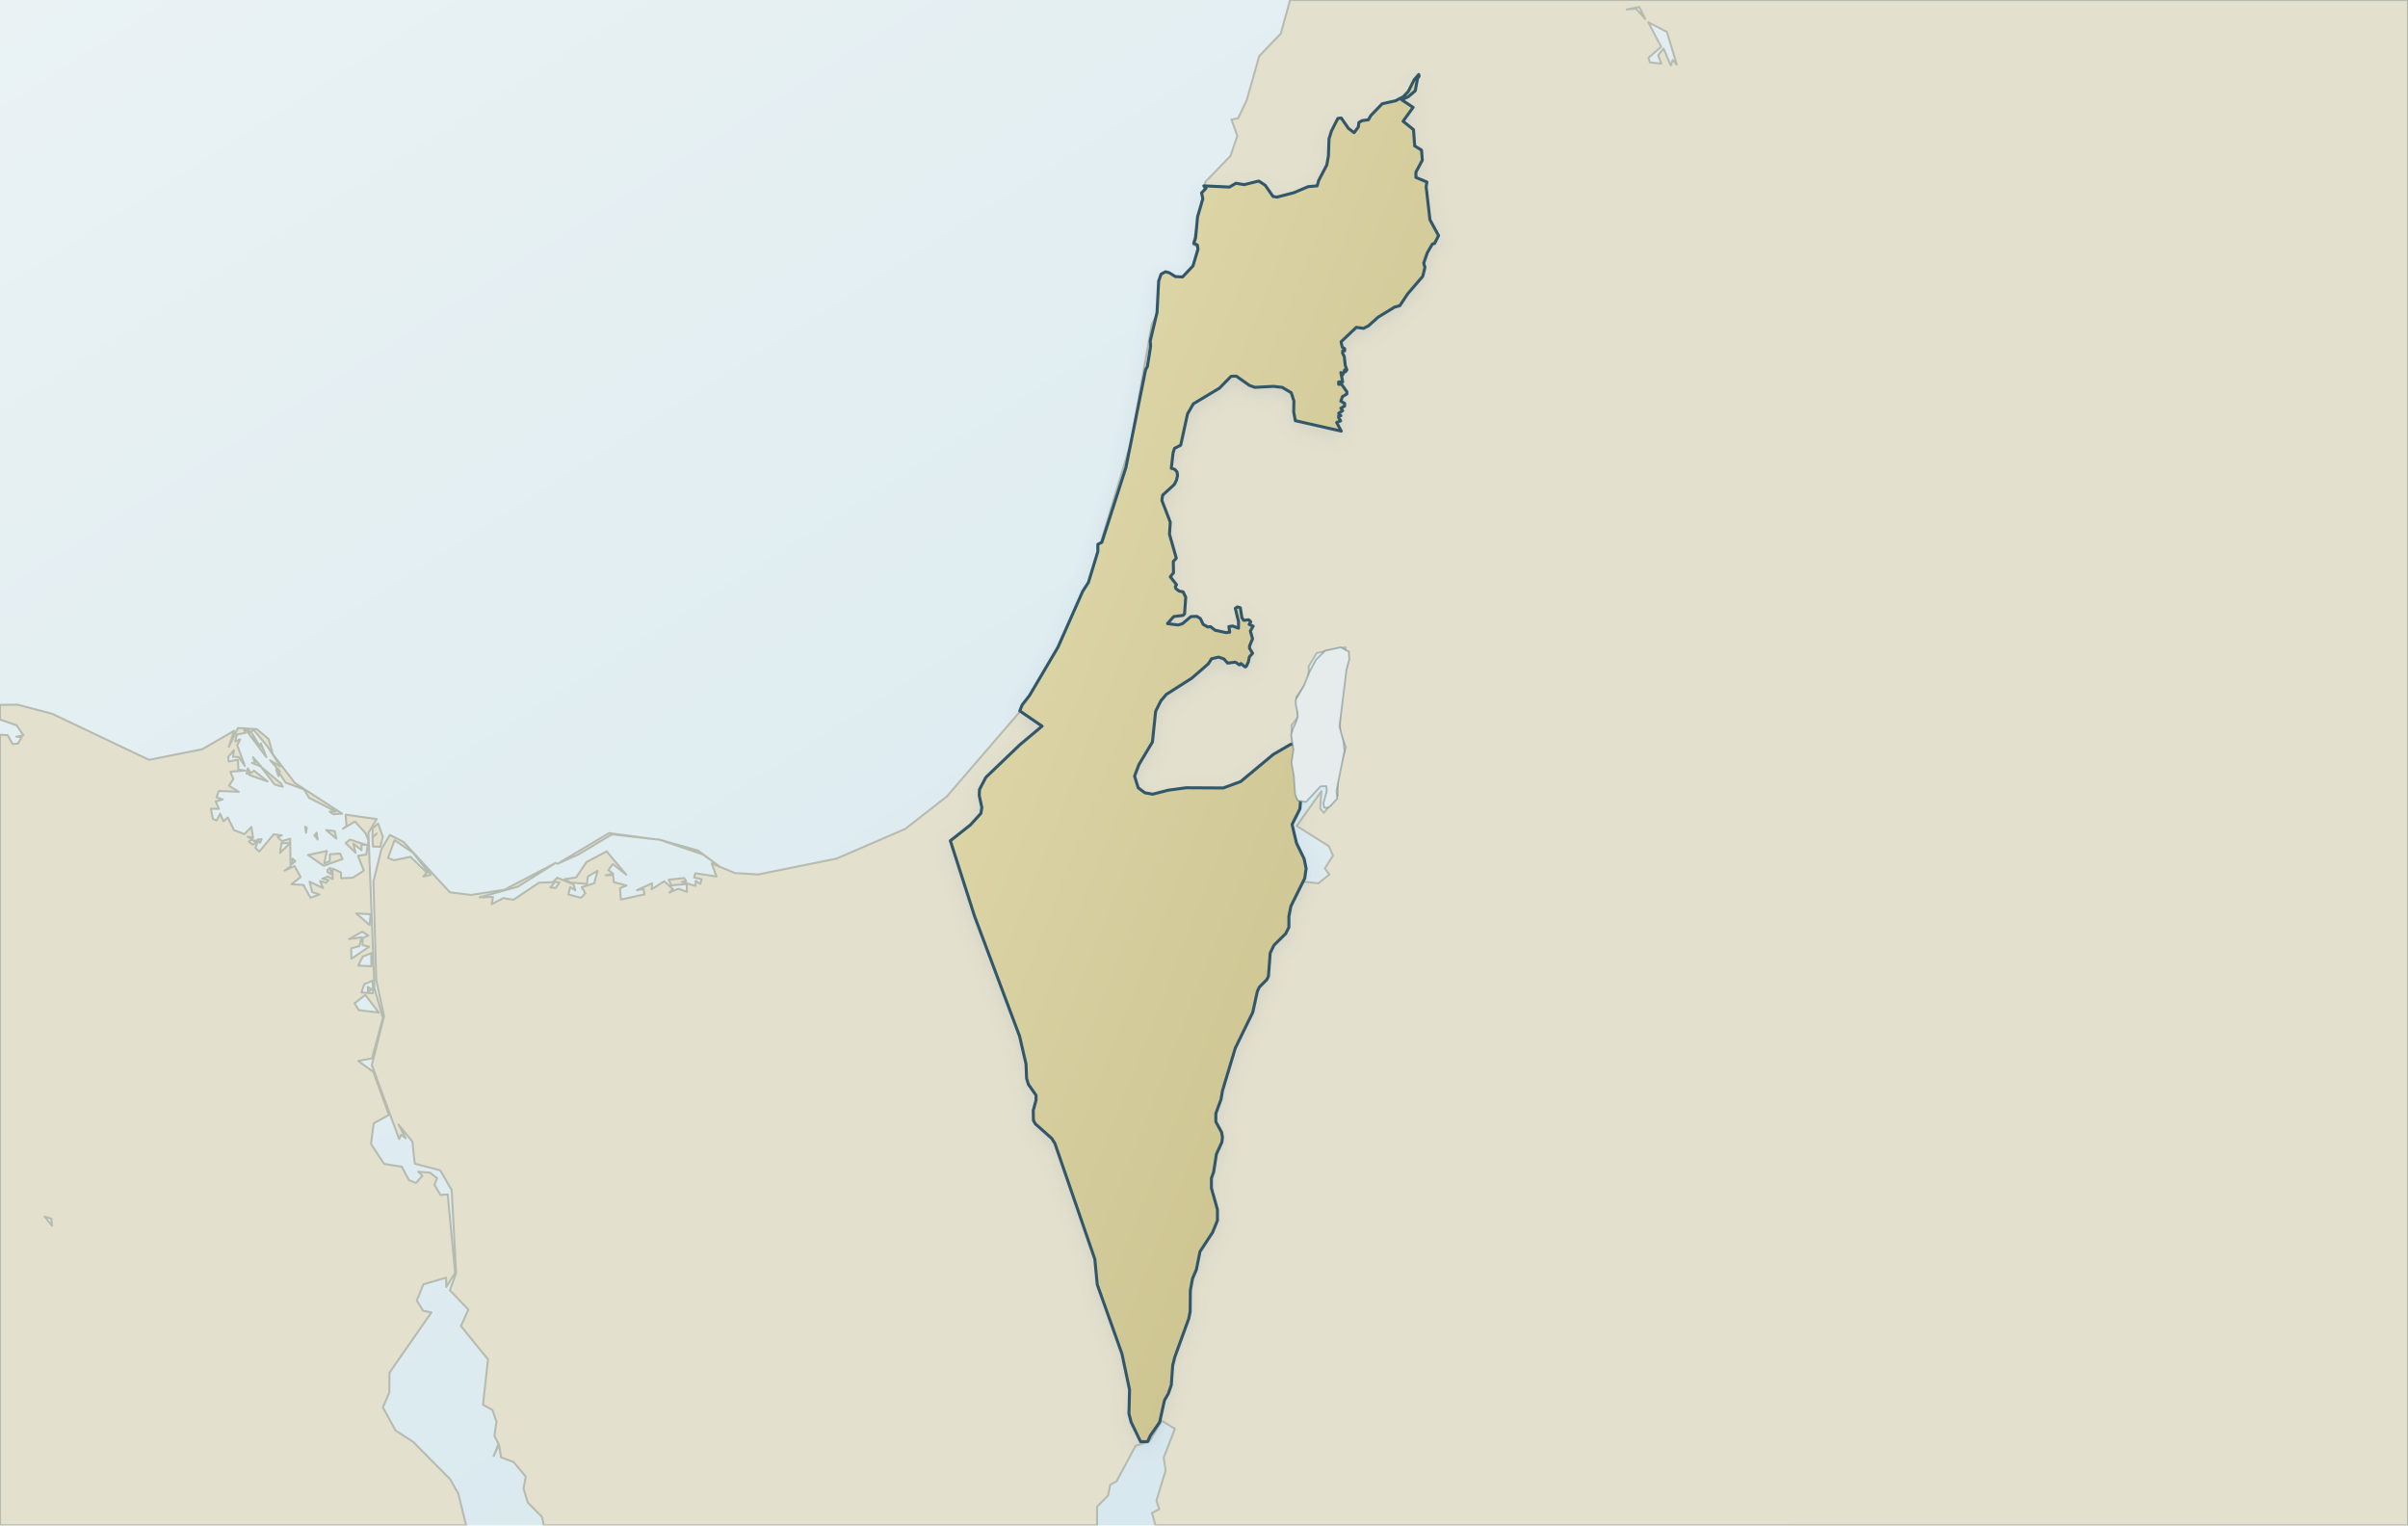
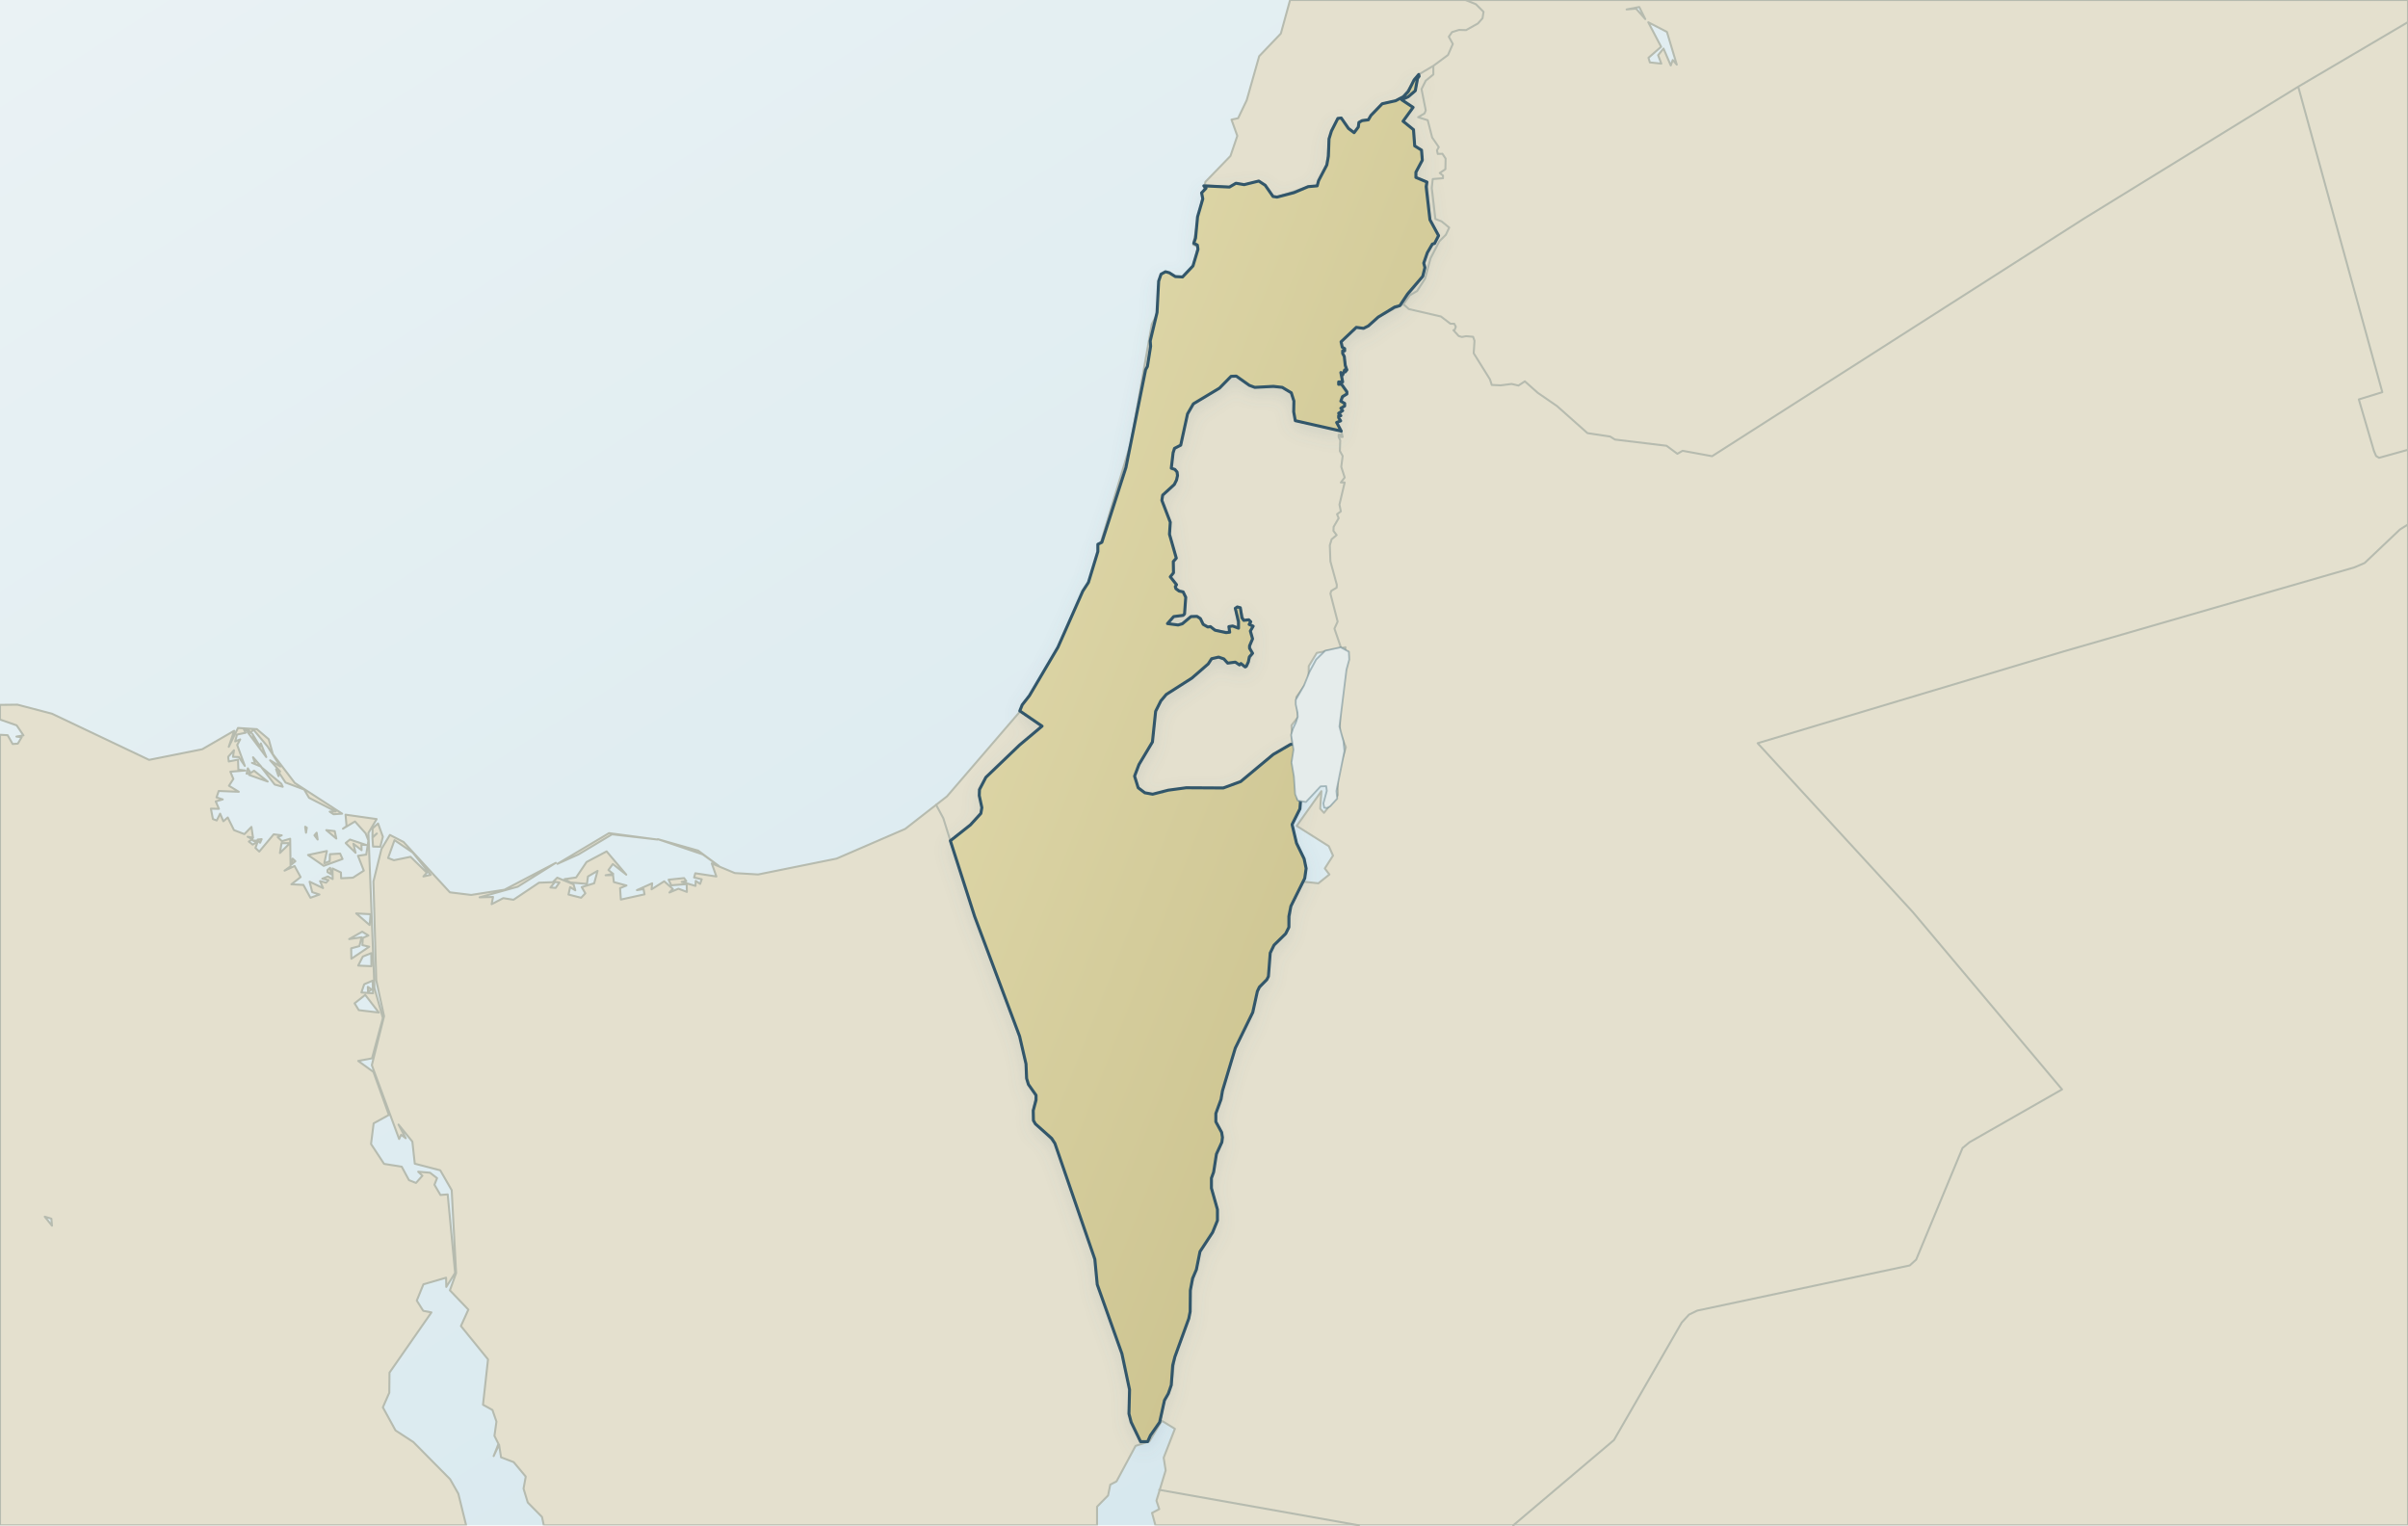
<svg xmlns="http://www.w3.org/2000/svg" viewBox="0 0 1200 760" role="img" aria-label="Map of Israel" data-map-style="journey-atlas-map-v3-clean-background" data-map-projection="local-equirectangular-fit-v1">
  <defs>
    <linearGradient id="sea" x1="0" y1="0" x2="1" y2="1">
      <stop offset="0" stop-color="#eaf2f4" />
      <stop offset=".55" stop-color="#dcebf0" />
      <stop offset="1" stop-color="#d0e3eb" />
    </linearGradient>
    <linearGradient id="land" x1=".12" y1=".08" x2=".88" y2=".92">
      <stop offset="0" stop-color="#e2dbad" />
      <stop offset=".52" stop-color="#d4cc9b" />
      <stop offset="1" stop-color="#c8bf8a" />
    </linearGradient>
    <filter id="shadow" x="-10%" y="-10%" width="120%" height="120%">
      <feGaussianBlur in="SourceAlpha" stdDeviation="4" result="b" />
      <feOffset in="b" dy="3" result="o" />
      <feColorMatrix in="o" type="matrix" values="0 0 0 0 .12 0 0 0 0 .22 0 0 0 0 .28 0 0 0 .14 0" />
      <feBlend in="SourceGraphic" mode="normal" />
    </filter>
    <clipPath id="map-context-target-negative" clipPathUnits="userSpaceOnUse">
      <path d="M 0,0 L 1200,0 L 1200,760 L 0,760 Z M 473.6,418.9 L 483.6,411 L 488.8,405.3 L 489.3,402.4 L 488,396.4 L 488.1,393.4 L 491.3,387.3 L 508.1,371.2 L 519.3,361.8 L 508.2,354.2 L 509.4,351.2 L 513,346.6 L 527.2,322.5 L 539.6,294.5 L 542.4,290.2 L 547.1,274.8 L 547.1,271.2 L 549.1,270.2 L 561.1,232.9 L 570.9,184.2 L 571.8,182.6 L 573.4,172.5 L 573.2,169.9 L 576.6,155.7 L 577.4,140.1 L 578.6,136.6 L 580.8,135.4 L 582.7,135.9 L 585.7,137.8 L 589.3,138 L 594.5,132.5 L 597,124.2 L 596.7,122.1 L 594.9,121.2 L 595.8,118.6 L 596.8,108 L 599.4,99.1 L 598.8,96.1 L 601,93.8 L 599.9,92.6 L 612.7,93.2 L 615.9,91.3 L 620,92 L 627.3,90.2 L 630.5,92.3 L 634.4,97.9 L 636.4,98.2 L 644.8,96 L 651.9,93 L 656.4,92.6 L 657.1,90 L 661.2,82.2 L 662,77.8 L 662.3,69.2 L 663.5,65.3 L 666.7,59 L 668.4,58.8 L 672,64 L 674.8,66.1 L 676.9,63.3 L 677.2,61 L 678.8,60.1 L 681.9,59.7 L 683.2,57.5 L 688.8,51.7 L 695.5,50.2 L 699.3,48.2 L 701.8,45.6 L 704.7,39.8 L 707,37.1 L 707.2,38 L 706.4,39.1 L 705.3,45.2 L 701.8,48.2 L 698.5,49.7 L 704.2,53.5 L 699.2,60.4 L 704.4,64.6 L 705,72.7 L 708.4,74.8 L 708.8,79.8 L 705.6,85.8 L 705.6,88.4 L 711.1,90.7 L 710.7,93 L 712.6,109.5 L 716.9,117.4 L 714.9,121.3 L 713.8,121.6 L 711.3,125.9 L 709.5,131.1 L 710.1,133.3 L 709,137.7 L 701.5,146.4 L 697.6,152.3 L 695,153 L 686.8,158 L 681.9,162.4 L 679.5,163.6 L 675.9,163.1 L 668.3,170.3 L 668.9,173 L 670.1,173.7 L 670.1,174.8 L 669.1,174.8 L 669.1,176.1 L 669.9,177.6 L 670.4,182.1 L 671.2,184.3 L 670.4,185.3 L 670.1,184.3 L 669.1,186.8 L 668.2,185.6 L 669.1,190.3 L 667.1,190.3 L 667.1,191.5 L 668.5,191.4 L 671.2,195.2 L 671.2,196.3 L 669,197.6 L 668.2,199.9 L 670.1,201 L 670.1,202.3 L 668.2,203.4 L 669.1,204.6 L 667.1,205.9 L 668.2,207.1 L 667.1,207.1 L 667.1,208.1 L 668.1,209.7 L 666.1,210.5 L 668.4,214.8 L 645.5,209.6 L 644.7,205.2 L 644.8,199.8 L 643.5,195.7 L 639,193 L 634.6,192.5 L 625.3,193 L 622.6,192 L 616.1,187.4 L 613.5,187.5 L 607.7,193.4 L 594.7,201.2 L 591.8,206.2 L 588.4,221.8 L 585.3,223.4 L 584.6,225.6 L 583.7,233.3 L 585.5,233.9 L 586.6,235.2 L 586.8,237 L 586.3,239.2 L 585.2,241.4 L 579.4,246.7 L 579,249.3 L 583.2,260.2 L 582.8,266.2 L 586.2,278.1 L 584.7,279.8 L 584.8,285.4 L 583.2,287.4 L 586.3,291.3 L 585.7,292.3 L 586,293.3 L 587.6,294.5 L 589.6,294.9 L 590.9,297.6 L 590.3,305.9 L 589.6,306.6 L 584.9,307.2 L 581.8,310.7 L 587.1,311.4 L 589.2,310.8 L 593.5,307.2 L 596.5,307.1 L 598.2,308.2 L 599.6,311.1 L 601.9,312.4 L 603.2,312.2 L 605.5,314 L 611,315.2 L 612.8,315 L 612.4,312.2 L 614.3,311.9 L 617.2,313 L 617.2,309.7 L 615.6,303.1 L 616.6,302.4 L 618.1,302.8 L 618.9,307.8 L 619.8,309.1 L 622.3,308.8 L 623.3,309.8 L 622.5,311.1 L 624.5,312 L 623.1,314.4 L 624.2,318.3 L 622.7,321.8 L 622.7,323 L 624.2,325.5 L 622.6,327.3 L 622.1,329.8 L 621.1,332 L 620.5,332.3 L 618.4,330.6 L 617.7,331.3 L 615.6,329.9 L 611.8,330.4 L 609.9,328.3 L 607.3,327.4 L 603.8,328.2 L 602.1,330.8 L 593.9,337.9 L 581.2,346 L 578.5,349.2 L 575.9,354.4 L 574.3,369.7 L 567.6,380.9 L 565.4,386.7 L 567.2,392.5 L 570.5,395 L 574.4,395.7 L 582.2,393.7 L 591.1,392.5 L 609.6,392.6 L 618.3,389.4 L 634.5,375.9 L 643.1,370.9 L 653.2,370.2 L 653,382 L 652.4,385.9 L 649.7,392.9 L 647,397.9 L 648.1,399.2 L 647.8,403 L 643.9,410.8 L 646.1,420.1 L 649.9,427.9 L 650.9,432.7 L 650.2,437.6 L 643.3,451.5 L 642.3,456.6 L 642.3,462 L 640.7,465.2 L 634.9,470.9 L 633,474.8 L 632.1,486.5 L 631.3,488.1 L 627.6,491.8 L 626.6,493.9 L 624.3,504.4 L 615.6,522.2 L 609.2,543.5 L 608.5,547.7 L 605.9,554.8 L 605.9,558.9 L 608.8,564.2 L 609.2,566.7 L 608.9,569.1 L 606.2,575 L 604.8,584 L 603.7,587 L 603.7,592 L 606.7,602.6 L 606.7,608.1 L 604.3,614 L 598,623.6 L 596.2,632.6 L 594.3,637 L 593.2,642.9 L 593.1,653.5 L 592.4,657 L 585.5,676 L 584.4,680.3 L 583.7,690.1 L 582.2,694.4 L 580.3,697.7 L 577.9,708.6 L 573.3,715.2 L 571.9,718.3 L 568.4,718.3 L 563.7,708.6 L 562.6,704.4 L 562.9,692.4 L 559.1,674.5 L 546.8,640 L 545.6,627.4 L 525.7,569.7 L 524.1,567.2 L 516,560 L 515,558.3 L 514.9,553.3 L 516.3,548.1 L 516.3,545.7 L 512.5,540.3 L 511.6,537.3 L 511.3,530.1 L 508.1,516.3 L 485.7,456.6 L 473.6,418.9 Z" fill-rule="evenodd" clip-rule="evenodd" />
    </clipPath>
  </defs>
  <rect width="1200" height="760" fill="url(#sea)" />
  <g id="geographic-context" clip-path="url(#map-context-target-negative)">
    <path d="M 183.6,415.0 L 186.6,492.3 L 190.8,507.2 L 185.4,527.3 L 178.5,528.6 L 186.1,534.1 L 193.8,555.5 L 186.2,559.7 L 184.9,570.0 L 191.4,579.9 L 200.2,581.3 L 203.8,588.0 L 207.3,589.4 L 210.5,585.8 L 208.4,583.8 L 214.3,584.3 L 217.8,587.0 L 216.5,590.3 L 219.5,595.4 L 223.1,595.1 L 226.8,634.2 L 222.4,641.2 L 222.3,636.6 L 211.0,639.9 L 207.7,648.0 L 210.9,653.1 L 215.0,653.9 L 194.1,683.9 L 194.0,693.9 L 190.8,701.2 L 197.1,712.7 L 206.0,718.5 L 224.3,737.0 L 228.4,744.2 L 232.3,760.0 L -0.0,760.0 L -0.0,366.1 L 3.8,366.3 L 6.3,370.7 L 8.9,370.5 L 10.8,367.3 L 8.2,367.0 L 11.7,366.4 L 8.3,361.4 L -0.0,358.5 L -0.0,351.2 L 8.7,351.1 L 25.9,355.6 L 74.3,378.6 L 100.8,373.3 L 116.7,364.1 L 114.0,372.1 L 118.6,362.7 L 128.0,363.3 L 133.9,368.3 L 136.0,375.8 L 146.9,390.1 L 170.5,405.4 L 166.2,405.7 L 164.3,404.4 L 167.3,404.3 L 154.0,397.5 L 151.6,393.4 L 142.3,389.9 L 139.0,384.9 L 138.8,386.7 L 137.6,383.3 L 139.6,384.4 L 134.6,378.8 L 139.7,381.9 L 133.4,372.0 L 126.2,363.4 L 125.0,365.2 L 123.4,363.2 L 124.1,364.6 L 121.5,363.3 L 122.4,365.1 L 118.1,366.0 L 117.2,369.4 L 119.7,368.4 L 118.2,371.2 L 122.0,381.6 L 119.0,377.2 L 116.1,377.1 L 116.6,373.8 L 113.7,377.1 L 114.0,379.4 L 118.6,378.5 L 118.8,383.5 L 122.2,383.9 L 114.8,384.5 L 116.3,388.1 L 114.1,391.5 L 119.0,394.5 L 109.0,394.1 L 107.9,397.3 L 111.0,398.3 L 107.5,399.3 L 109.1,403.0 L 105.1,402.9 L 106.1,408.1 L 108.0,408.8 L 109.7,405.4 L 111.3,409.2 L 113.5,407.3 L 116.6,413.6 L 121.8,415.6 L 125.3,412.0 L 126.1,417.4 L 123.4,416.9 L 125.8,418.1 L 124.0,419.3 L 125.9,420.8 L 128.1,419.6 L 126.0,418.8 L 128.6,418.9 L 127.3,422.5 L 129.2,424.3 L 136.4,415.7 L 140.4,416.2 L 138.4,417.1 L 140.5,419.1 L 144.6,417.9 L 144.8,431.6 L 141.8,433.8 L 146.8,431.5 L 149.8,437.0 L 145.2,440.6 L 151.2,440.9 L 154.7,447.3 L 159.2,445.7 L 155.6,444.5 L 154.3,439.3 L 161.0,442.5 L 159.5,439.0 L 162.5,439.8 L 163.7,438.5 L 160.6,437.8 L 163.4,436.7 L 165.8,438.0 L 165.7,432.7 L 169.9,434.7 L 170.0,437.6 L 175.9,437.3 L 181.3,433.8 L 178.4,426.4 L 182.5,425.8 L 183.6,418.8 L 182.2,415.2 L 176.9,409.3 L 170.9,412.9 L 172.7,411.6 L 172.2,405.9 L 187.7,408.1 L 183.6,415.0 Z M 25.9,610.7 L 25.6,607.2 L 22.3,606.2 L 25.9,610.7 Z M 178.8,503.3 L 188.8,504.5 L 182.0,495.7 L 176.7,499.9 L 178.8,503.3 Z M 185.1,481.4 L 185.0,474.9 L 180.8,476.6 L 178.5,481.1 L 185.1,481.4 Z M 184.0,471.7 L 180.6,470.9 L 180.8,467.3 L 183.6,466.1 L 180.5,464.2 L 174.0,467.9 L 180.2,467.0 L 179.1,471.4 L 175.0,472.5 L 175.1,477.7 L 184.0,471.7 Z M 184.2,460.9 L 184.7,455.5 L 177.5,455.1 L 184.2,460.9 Z M 139.5,425.0 L 144.0,420.6 L 144.1,420.1 L 140.3,420.1 L 139.5,425.0 Z M 185.7,488.6 L 181.5,490.4 L 180.1,494.5 L 185.9,494.9 L 185.7,488.6 Z M 147.2,429.1 L 145.4,430.6 L 145.8,427.8 L 147.2,429.1 Z M 129.6,419.9 L 128.4,418.6 L 128.4,418.3 L 130.4,418.1 L 129.6,419.9 Z M 152.5,414.9 L 152.1,412.2 L 152.1,411.9 L 152.9,412.4 L 152.5,414.9 Z M 140.9,392.0 L 136.9,390.9 L 130.2,382.2 L 140.2,390.5 L 140.9,392.0 Z M 133.4,389.4 L 124.1,386.1 L 124.1,385.7 L 126.6,384.0 L 133.4,389.4 Z M 124.7,384.8 L 122.9,385.5 L 123.5,382.8 L 124.7,384.8 Z M 126.1,377.3 L 130.2,382.0 L 125.6,380.1 L 127.2,380.7 L 126.1,377.3 Z M 123.4,364.8 L 127.6,370.3 L 125.8,365.7 L 129.6,372.0 L 130.0,370.4 L 132.7,377.2 L 123.4,364.8 Z M 165.2,435.7 L 163.2,434.5 L 163.2,433.5 L 164.5,432.4 L 165.2,435.7 Z M 170.7,428.0 L 161.3,431.4 L 153.5,426.0 L 162.9,424.0 L 161.6,430.1 L 164.3,429.1 L 164.4,425.6 L 169.5,425.3 L 170.7,428.0 Z M 347.9,423.8 L 358.3,431.5 L 350.2,425.7 L 327.8,418.1 L 347.9,423.8 Z M 288.3,425.7 L 277.8,430.4 L 303.5,415.1 L 327.6,418.3 L 305.0,415.7 L 288.3,425.7 Z M 177.2,424.9 L 172.3,420.1 L 172.3,420.0 L 174.4,418.3 L 182.5,421.0 L 180.1,420.9 L 180.2,423.6 L 176.1,420.4 L 177.2,424.9 Z M 158.3,418.3 L 156.7,416.2 L 157.8,414.9 L 158.3,418.3 Z M 185.7,412.7 L 188.4,410.3 L 190.8,416.9 L 189.5,421.9 L 185.9,421.8 L 185.6,417.4 L 187.8,415.3 L 185.6,417.1 L 185.7,412.7 Z M 162.6,413.6 L 166.8,414.1 L 167.6,417.8 L 162.6,413.6 Z M 572.7,718.2 L 565.9,720.4 L 556.4,738.1 L 553.3,739.7 L 552.2,745.1 L 546.7,750.7 L 546.7,760.0 L 271.0,760.0 L 270.1,755.8 L 263.0,748.6 L 260.9,741.7 L 262.0,735.7 L 256.0,728.5 L 249.7,726.1 L 248.7,719.8 L 246.0,725.5 L 248.4,719.4 L 246.4,715.4 L 247.4,708.3 L 245.4,702.5 L 240.7,699.9 L 243.2,677.3 L 229.7,660.7 L 233.4,652.5 L 224.2,642.9 L 227.3,634.3 L 225.1,593.0 L 219.4,583.1 L 206.7,579.8 L 205.5,568.8 L 198.6,560.3 L 202.2,567.1 L 199.9,565.4 L 198.9,567.5 L 185.3,530.7 L 191.4,506.3 L 187.5,488.4 L 186.1,439.2 L 190.1,423.0 L 194.3,416.0 L 201.1,419.5 L 224.2,444.6 L 234.8,445.9 L 251.4,443.3 L 277.0,429.9 L 258.0,441.8 L 239.0,447.1 L 245.7,446.9 L 245.0,450.5 L 250.8,447.5 L 255.9,448.3 L 268.6,439.8 L 276.5,439.5 L 274.3,442.2 L 276.9,442.4 L 278.8,439.7 L 275.7,439.3 L 277.7,437.3 L 285.8,440.6 L 286.7,443.6 L 284.1,442.0 L 283.3,445.7 L 289.6,447.3 L 291.7,445.1 L 289.9,442.0 L 296.1,440.1 L 297.8,433.9 L 293.0,436.7 L 292.5,440.4 L 284.3,439.7 L 281.4,438.0 L 287.1,437.2 L 292.3,429.5 L 302.3,424.2 L 312.1,435.8 L 305.4,430.5 L 303.2,433.5 L 305.6,435.4 L 301.8,436.1 L 305.5,436.0 L 305.9,439.5 L 312.2,441.2 L 309.0,442.5 L 309.4,448.2 L 321.2,445.6 L 320.7,443.0 L 317.4,443.5 L 325.0,440.1 L 324.7,443.1 L 331.0,439.1 L 335.3,442.9 L 333.6,444.7 L 338.1,442.8 L 342.3,444.4 L 342.2,440.5 L 334.5,441.1 L 333.2,438.3 L 340.9,437.5 L 342.0,439.0 L 339.7,439.4 L 346.6,441.4 L 346.7,438.9 L 348.9,440.4 L 349.7,438.1 L 345.9,437.2 L 346.5,435.1 L 357.0,436.7 L 354.7,430.2 L 366.2,435.0 L 377.8,435.7 L 416.9,427.8 L 451.1,413.0 L 471.9,396.8 L 507.8,355.1 L 525.0,328.1 L 542.8,289.4 L 563.6,220.4 L 574.0,161.5 L 576.7,156.4 L 578.0,138.4 L 582.7,136.3 L 589.5,141.1 L 594.9,132.5 L 596.9,122.9 L 594.6,121.9 L 600.7,90.6 L 613.2,77.7 L 616.6,67.7 L 613.7,59.6 L 617.0,58.9 L 621.3,49.9 L 627.5,28.0 L 638.3,16.7 L 642.9,0.0 L 1200.0,0.0 L 1200.0,760.0 L 575.8,760.0 L 574.1,753.8 L 577.7,751.9 L 576.3,747.7 L 580.9,732.6 L 579.9,726.3 L 585.5,711.9 L 579.0,707.9 L 572.7,718.2 Z M 193.4,427.5 L 196.3,428.6 L 204.6,426.9 L 212.7,434.8 L 211.0,436.7 L 214.6,435.9 L 205.7,424.8 L 196.6,418.6 L 193.4,427.5 Z M 667.7,364.9 L 667.8,354.7 L 670.5,322.5 L 656.2,325.3 L 652.2,331.9 L 652.1,338.9 L 646.0,347.3 L 646.9,357.2 L 643.6,361.4 L 644.2,375.4 L 641.3,381.6 L 645.2,395.7 L 637.8,417.0 L 644.5,437.8 L 648.6,439.2 L 657.0,440.1 L 662.5,435.7 L 660.2,432.7 L 664.3,426.3 L 662.2,421.6 L 646.2,411.5 L 658.5,394.2 L 657.9,402.9 L 659.8,405.0 L 666.7,396.2 L 666.5,386.3 L 670.7,372.3 L 667.7,364.9 Z M 677.6,128.5 L 673.7,126.3 L 664.5,131.2 L 661.1,136.7 L 670.9,157.8 L 676.7,155.5 L 679.8,147.6 L 680.5,132.4 L 677.6,128.5 Z M 833.6,29.9 L 835.6,32.2 L 830.7,15.9 L 821.4,11.1 L 827.8,23.3 L 821.5,28.8 L 822.2,31.1 L 827.9,31.7 L 826.3,27.5 L 829.0,24.2 L 832.6,32.6 L 833.6,29.9 Z M 815.3,4.3 L 819.9,9.5 L 816.9,3.5 L 810.6,4.7 L 815.3,4.3 Z M 183.4,494.2 L 183.3,491.7 L 185.2,493.0 L 183.4,494.2 Z" fill="#e4e0ce" fill-rule="evenodd" stroke="#b6bbaf" stroke-width="1" stroke-linejoin="round" />
  </g>
-   <path d="M 473.6,418.9 L 483.6,411.0 L 488.8,405.3 L 489.3,402.4 L 488.0,396.4 L 488.1,393.4 L 491.3,387.3 L 508.1,371.2 L 519.3,361.8 L 508.2,354.2 L 509.4,351.2 L 513.0,346.6 L 527.2,322.5 L 539.6,294.5 L 542.4,290.2 L 547.1,274.8 L 547.1,271.2 L 549.1,270.2 L 561.1,232.9 L 570.9,184.2 L 571.8,182.6 L 573.4,172.5 L 573.2,169.9 L 576.6,155.7 L 577.4,140.1 L 578.6,136.6 L 580.8,135.4 L 582.7,135.9 L 585.7,137.8 L 589.3,138.0 L 594.5,132.5 L 597.0,124.2 L 596.7,122.1 L 594.9,121.2 L 595.8,118.6 L 596.8,108.0 L 599.4,99.1 L 598.8,96.1 L 601.0,93.8 L 599.9,92.6 L 612.7,93.2 L 615.9,91.3 L 620.0,92.0 L 627.3,90.2 L 630.5,92.3 L 634.4,97.9 L 636.4,98.2 L 644.8,96.0 L 651.9,93.0 L 656.4,92.6 L 657.1,90.0 L 661.2,82.2 L 662.0,77.8 L 662.3,69.2 L 663.5,65.3 L 666.7,59.0 L 668.4,58.8 L 672.0,64.0 L 674.8,66.1 L 676.9,63.3 L 677.2,61.0 L 678.8,60.1 L 681.9,59.7 L 683.2,57.5 L 688.8,51.7 L 695.5,50.2 L 699.3,48.2 L 701.8,45.6 L 704.7,39.8 L 707.0,37.1 L 707.2,38.0 L 706.4,39.1 L 705.3,45.2 L 701.8,48.2 L 698.5,49.7 L 704.2,53.5 L 699.2,60.4 L 704.4,64.6 L 705.0,72.7 L 708.4,74.8 L 708.8,79.8 L 705.6,85.8 L 705.6,88.4 L 711.1,90.7 L 710.7,93.0 L 712.6,109.5 L 716.9,117.4 L 714.9,121.3 L 713.8,121.6 L 711.3,125.9 L 709.5,131.1 L 710.1,133.3 L 709.0,137.7 L 701.5,146.4 L 697.6,152.3 L 695.0,153.0 L 686.8,158.0 L 681.9,162.4 L 679.5,163.6 L 675.9,163.1 L 668.3,170.3 L 668.9,173.0 L 670.1,173.7 L 670.1,174.8 L 669.1,174.8 L 669.1,176.1 L 669.9,177.6 L 670.4,182.1 L 671.2,184.3 L 670.4,185.3 L 670.1,184.3 L 669.1,186.8 L 668.2,185.6 L 669.1,190.3 L 667.1,190.3 L 667.1,191.5 L 668.5,191.4 L 671.2,195.2 L 671.2,196.3 L 669.0,197.6 L 668.2,199.9 L 670.1,201.0 L 670.1,202.3 L 668.2,203.4 L 669.1,204.6 L 667.1,205.9 L 668.2,207.1 L 667.1,207.1 L 667.1,208.1 L 668.1,209.7 L 666.1,210.5 L 668.4,214.8 L 645.5,209.6 L 644.7,205.2 L 644.8,199.8 L 643.5,195.7 L 639.0,193.0 L 634.6,192.5 L 625.3,193.0 L 622.6,192.0 L 616.1,187.4 L 613.5,187.5 L 607.7,193.4 L 594.7,201.2 L 591.8,206.2 L 588.4,221.8 L 585.3,223.4 L 584.6,225.6 L 583.7,233.3 L 585.5,233.9 L 586.6,235.2 L 586.8,237.0 L 586.3,239.2 L 585.2,241.4 L 579.4,246.7 L 579.0,249.3 L 583.2,260.2 L 582.8,266.2 L 586.2,278.1 L 584.7,279.8 L 584.8,285.4 L 583.2,287.4 L 586.3,291.3 L 585.7,292.3 L 586.0,293.3 L 587.6,294.5 L 589.6,294.9 L 590.9,297.6 L 590.3,305.9 L 589.6,306.6 L 584.9,307.2 L 581.8,310.7 L 587.1,311.4 L 589.2,310.8 L 593.5,307.2 L 596.5,307.1 L 598.2,308.2 L 599.6,311.1 L 601.9,312.4 L 603.2,312.2 L 605.5,314.0 L 611.0,315.2 L 612.8,315.0 L 612.4,312.2 L 614.3,311.9 L 617.2,313.0 L 617.2,309.7 L 615.6,303.1 L 616.6,302.4 L 618.1,302.8 L 618.9,307.8 L 619.8,309.1 L 622.3,308.8 L 623.3,309.8 L 622.5,311.1 L 624.5,312.0 L 623.1,314.4 L 624.2,318.3 L 622.7,321.8 L 622.7,323.0 L 624.2,325.5 L 622.6,327.3 L 622.1,329.8 L 621.1,332.0 L 620.5,332.3 L 618.4,330.6 L 617.7,331.3 L 615.6,329.9 L 611.8,330.4 L 609.9,328.3 L 607.3,327.4 L 603.8,328.2 L 602.1,330.8 L 593.9,337.9 L 581.2,346.0 L 578.5,349.2 L 575.9,354.4 L 574.3,369.7 L 567.6,380.9 L 565.4,386.7 L 567.2,392.5 L 570.5,395.0 L 574.4,395.7 L 582.2,393.7 L 591.1,392.5 L 609.6,392.6 L 618.3,389.4 L 634.5,375.9 L 643.1,370.9 L 653.2,370.2 L 653.0,382.0 L 652.4,385.9 L 649.7,392.9 L 647.0,397.9 L 648.1,399.2 L 647.8,403.0 L 643.9,410.8 L 646.1,420.1 L 649.9,427.9 L 650.9,432.7 L 650.2,437.6 L 643.3,451.5 L 642.3,456.6 L 642.3,462.0 L 640.7,465.2 L 634.9,470.9 L 633.0,474.8 L 632.1,486.5 L 631.3,488.1 L 627.6,491.8 L 626.6,493.9 L 624.3,504.4 L 615.6,522.2 L 609.2,543.5 L 608.5,547.7 L 605.9,554.8 L 605.9,558.9 L 608.8,564.2 L 609.2,566.7 L 608.9,569.1 L 606.2,575.0 L 604.8,584.0 L 603.7,587.0 L 603.7,592.0 L 606.7,602.6 L 606.7,608.1 L 604.3,614.0 L 598.0,623.6 L 596.2,632.6 L 594.3,637.0 L 593.2,642.9 L 593.1,653.5 L 592.4,657.0 L 585.5,676.0 L 584.4,680.3 L 583.7,690.1 L 582.2,694.4 L 580.3,697.7 L 577.9,708.6 L 573.3,715.2 L 571.9,718.3 L 568.4,718.3 L 563.7,708.6 L 562.6,704.4 L 562.9,692.4 L 559.1,674.5 L 546.8,640.0 L 545.6,627.4 L 525.7,569.7 L 524.1,567.2 L 516.0,560.0 L 515.0,558.3 L 514.9,553.3 L 516.3,548.1 L 516.3,545.7 L 512.5,540.3 L 511.6,537.3 L 511.3,530.1 L 508.1,516.3 L 485.7,456.6 L 473.6,418.9 Z" fill="url(#land)" fill-rule="evenodd" stroke="#31576a" stroke-width="1.5" stroke-linejoin="round" stroke-linecap="round" filter="url(#shadow)" />
+ \n<g id="context-national-borders" fill="none" stroke="#b6bbaf" stroke-width="1" stroke-linejoin="round" stroke-linecap="round" aria-hidden="true">
+     <path d="M473.6,418.9 483.6,411 488.8,405.3 489.3,402.4 488.1,393.4 491.3,387.3 519.3,361.8 508.2,354.2 M668.4,214.8 645.5,209.6 644.8,199.8 643.5,195.7 639,193 625.3,193 616.1,187.4 613.5,187.5 607.7,193.4 594.7,201.2 591.8,206.2 588.4,221.8 585.8,222.9 584.6,225.6 583.7,233.3 586.6,235.2 586.3,239.2 585.2,241.4 579.4,246.7 579,249.3 583.2,260.2 582.8,266.2 586.2,278.1 584.7,279.8 584.8,285.4 583.2,287.4 M668.4,58.8 672,64 673.9,65.3 M636.4,98.2 651.9,93 656.4,92.6 661.2,82.2 662.3,69.2 663.5,65.3 666.7,59 668.4,58.8 M673.9,65.3 674.8,66.1 M673.9,65.3 673.9,65.3 M627.3,90.2 630.5,92.3 634.4,97.9 636.4,98.2 M620,92 627.3,90.2 M615.9,91.3 620,92 M612.7,93.2 615.9,91.3 M600.8,92.3 612.7,93.2 M707,37.1 705.3,45.2 698.5,49.7 704.2,53.5 699.2,60.4 704.4,64.6 705,72.7 708.4,74.8 708.8,79.8 705.6,85.8 705.6,88.4 711.1,90.7 712.6,109.5 716.9,117.4 711.3,125.9 709.5,131.1 710.1,133.3 709,137.7 697.6,152.3 M707,37.1 699.3,48.2 695.5,50.2 691.4,51 M714.3,32.8 707,37.1 M730.3,0 735.5,2.1 739.3,5.9 738.8,9.1 736.5,11.7 730.6,15 M730.6,15 727.1,14.9 M727.1,14.9 723.6,16 722,18.3 724,21.9 721.6,27.4 714.3,32.8 M676,163.2 668.3,170.3 668.9,173 670.1,173.7 669.1,176.1 671.2,184.3 670.4,185.3 M670.4,185.3 670.1,184.3 M670.1,184.3 669.1,186.8 M669.1,186.8 668.2,185.6 M668.2,185.6 669.1,190.3 667.1,190.3 667.1,191.5 M667.8,191.4 671.2,195.2 671.2,196.3 668.4,198.8 668.2,199.9 670.1,201 670.1,202.3 668.2,203.4 669.1,204.6 667.4,206.2 M667.1,191.5 667.8,191.4 M667.7,206.1 668.2,207.1 667.1,207.1 667.1,208.1 668.1,209.7 666.1,210.5 668.4,214.8 M667.4,206.2 667.7,206.1 M653.1,370.1 652.4,385.9 647,397.9 648.1,399.2 647.8,403 643.9,410.8 646.1,420.1 649.9,427.9 650.9,432.7 650.2,437.6 643.3,451.5 642.3,462 640.7,465.2 634.9,470.9 633,474.8 632.1,486.5 626.6,493.9 624.3,504.4 615.6,522.2 605.9,554.8 605.9,558.9 608.8,564.2 609.2,566.7 606.2,575 603.7,587 603.7,592 606.7,602.6 606.7,608.1 604.3,614 598,623.6 593.2,642.9 592.4,657 585.5,676 583.7,690.1 580.3,697.7 578.6,706.3 M668.4,214.8 669.1,217.7 668.2,217.7 M668.2,217.7 668.2,216.6 M668.2,216.6 667.1,216.6 667.1,217.7 667.9,219.4 667.7,224.7 669.1,227.2 668.4,232.6 670.1,237.9 668.2,240.4 M670.1,240.4 667.5,251.4 668.2,254.8 666.3,256.2 667.1,258.2 664.6,262.5 664.5,264.5 666.1,266.6 663.6,268.7 662.7,271.7 663,279.7 666.2,291.4 666.1,292.8 663.4,294.4 663,295.8 666.6,309.7 665,313.2 668.2,322.5 663.4,327.8 656.4,344.2 654,356.8 653.2,370.2 M668.2,240.4 670.1,240.4 M653.2,370.2 653.1,370.1 M675.9,163.1 679.5,163.6 686.8,158 697.6,152.3 M853.2,227.3 1038.7,108.8 1145.3,43.2 M699.4,151.6 702.1,154 718.1,157.7 722.8,161.3 M697.6,152.3 699.4,151.6 M724.7,161.3 725.5,162.8 724.8,164.6 M722.8,161.3 724.7,161.3 M724.8,164.6 724.3,164.5 M724.3,164.5 726.9,167.4 728.5,167.9 M730.6,167.5 734.1,167.8 734.8,169.8 734.4,176 742.5,189 743.4,191.8 747.8,192 M728.5,167.9 730.6,167.5 M759.9,190 766.3,195.7 775.9,202.3 791.1,215.8 802.4,217.5 804.8,219 830.5,222.1 835.9,226.1 M756.7,192.1 759.9,190 M753.3,191.3 756.7,192.1 M747.8,192 753.3,191.3 M838.5,224.6 853.2,227.3 M835.9,226.1 838.5,224.6 M473.6,418.9 485.7,456.6 508.1,516.3 511.3,530.1 511.6,537.3 512.5,540.3 516.3,545.7 514.9,553.3 515,558.3 525.7,569.7 545.6,627.4 546.8,640 559.1,674.5 562.9,692.4 562.6,704.4 563.7,708.6 568.4,718.3 M466.5,401 470.1,407.7 473.6,418.9 M1173.3,282.7 1178.4,280.5 1196,263.8 1200,261.3 M1173.3,282.7 1173.3,282.7 M754.1,760 804.3,717.5 838.1,658.9 841.7,655 845.8,653 951.7,630.5 954.9,627.6 978,572 981.5,569.1 1027.6,542.8 953.2,454.4 875.9,370.3 1028.3,324.6 1173.3,282.7 M577.7,742.3 677.2,760 M1145.3,43.2 1187.2,195.4 1175.5,199 1183,224.6 1184.1,227.2 1185.6,228.1 M1185.6,228.1 1200,224.1 M1200,11 1145.3,43.2 M714.3,32.8 714.3,37.1 710.5,40.2 708.4,44.4 710.5,55 709.9,56.5 706.7,58.4 711.5,59.9 713.7,68.5 717,73.3 716.1,74.9 716.5,76.7 718.8,76.6 720.4,79 720.3,84.3 717.5,86.2 719.1,87.5 719.1,88.8 714,89.2 713.5,93.6 715.3,109.1 718.4,110.3 722.2,113.4 720.5,117 717.3,120.2 712.9,128.7 710.2,138.8 706.2,145 702.6,147.1 699.4,151.6 M691.4,51 688.8,51.7 681.9,59.7 678.8,60.1 M678.8,60.1 677.2,61 676.9,63.3 674.8,66.1 M612.8,315 612.4,312.2 614.3,311.9 617.2,313 615.6,303.1 618.1,302.8 619.8,309.1 622.3,308.8 623.3,309.8 622.5,311.1 624.5,312 623.1,314.4 624.2,318.3 622.7,321.8 624.2,325.5 620.5,332.3 618.4,330.6 617.7,331.3 615.6,329.9 611.8,330.4 609.9,328.3 607.3,327.4 M583.2,287.4 586.3,291.3 586,293.3 589.6,294.9 590.9,297.6 590.3,305.9 584.9,307.2 581.8,310.7 587.1,311.4 589.2,310.8 593.5,307.2 596.5,307.1 598.2,308.2 599.6,311.1 601.9,312.4 M607.3,327.4 603.8,328.2 602.1,330.8 593.9,337.9 581.2,346 578.5,349.2 575.9,354.4 574.3,369.7 567.6,380.9 565.4,386.7 567.2,392.5 570.5,395 574.4,395.7 591.1,392.5 609.6,392.6 618.3,389.4 634.5,375.9 643.1,370.9 653.1,370.1 M601.9,312.4 603.2,312.2 605.5,314 612.8,315" />
+   </g>\n<path d="M 473.6,418.9 L 483.6,411.0 L 488.8,405.3 L 489.3,402.4 L 488.0,396.4 L 488.1,393.4 L 491.3,387.3 L 508.1,371.2 L 519.3,361.8 L 508.2,354.2 L 509.4,351.2 L 513.0,346.6 L 527.2,322.5 L 539.6,294.5 L 542.4,290.2 L 547.1,274.8 L 547.1,271.2 L 549.1,270.2 L 561.1,232.9 L 570.9,184.2 L 571.8,182.6 L 573.4,172.5 L 573.2,169.9 L 576.6,155.7 L 577.4,140.1 L 578.6,136.6 L 580.8,135.4 L 582.7,135.9 L 585.7,137.8 L 589.3,138.0 L 594.5,132.5 L 597.0,124.2 L 596.7,122.1 L 594.9,121.2 L 595.8,118.6 L 596.8,108.0 L 599.4,99.1 L 598.8,96.1 L 601.0,93.8 L 599.9,92.6 L 612.7,93.2 L 615.9,91.3 L 620.0,92.0 L 627.3,90.2 L 630.5,92.3 L 634.4,97.9 L 636.4,98.2 L 644.8,96.0 L 651.9,93.0 L 656.4,92.6 L 657.1,90.0 L 661.2,82.2 L 662.0,77.8 L 662.3,69.2 L 663.5,65.3 L 666.7,59.0 L 668.4,58.8 L 672.0,64.0 L 674.8,66.1 L 676.9,63.3 L 677.2,61.0 L 678.8,60.1 L 681.9,59.7 L 683.2,57.5 L 688.8,51.7 L 695.5,50.2 L 699.3,48.2 L 701.8,45.6 L 704.7,39.8 L 707.0,37.1 L 707.2,38.0 L 706.4,39.1 L 705.3,45.2 L 701.8,48.2 L 698.5,49.7 L 704.2,53.5 L 699.2,60.4 L 704.4,64.6 L 705.0,72.7 L 708.4,74.8 L 708.8,79.8 L 705.6,85.8 L 705.6,88.4 L 711.1,90.7 L 710.7,93.0 L 712.6,109.5 L 716.9,117.4 L 714.9,121.3 L 713.8,121.6 L 711.3,125.9 L 709.5,131.1 L 710.1,133.3 L 709.0,137.7 L 701.5,146.4 L 697.6,152.3 L 695.0,153.0 L 686.8,158.0 L 681.9,162.4 L 679.5,163.6 L 675.9,163.1 L 668.3,170.3 L 668.9,173.0 L 670.1,173.7 L 670.1,174.8 L 669.1,174.8 L 669.1,176.1 L 669.9,177.6 L 670.4,182.1 L 671.2,184.3 L 670.4,185.3 L 670.1,184.3 L 669.1,186.8 L 668.2,185.6 L 669.1,190.3 L 667.1,190.3 L 667.1,191.5 L 668.5,191.4 L 671.2,195.2 L 671.2,196.3 L 669.0,197.6 L 668.2,199.9 L 670.1,201.0 L 670.1,202.3 L 668.2,203.4 L 669.1,204.6 L 667.1,205.9 L 668.2,207.1 L 667.1,207.1 L 667.1,208.1 L 668.1,209.7 L 666.1,210.5 L 668.4,214.8 L 645.5,209.6 L 644.7,205.2 L 644.8,199.8 L 643.5,195.7 L 639.0,193.0 L 634.6,192.5 L 625.3,193.0 L 622.6,192.0 L 616.1,187.4 L 613.5,187.5 L 607.7,193.4 L 594.7,201.2 L 591.8,206.2 L 588.4,221.8 L 585.3,223.4 L 584.6,225.6 L 583.7,233.3 L 585.5,233.9 L 586.6,235.2 L 586.8,237.0 L 586.3,239.2 L 585.2,241.4 L 579.4,246.7 L 579.0,249.3 L 583.2,260.2 L 582.8,266.2 L 586.2,278.1 L 584.7,279.8 L 584.8,285.4 L 583.2,287.4 L 586.3,291.3 L 585.7,292.3 L 586.0,293.3 L 587.6,294.5 L 589.6,294.9 L 590.9,297.6 L 590.3,305.9 L 589.6,306.6 L 584.9,307.2 L 581.8,310.7 L 587.1,311.4 L 589.2,310.8 L 593.5,307.2 L 596.5,307.1 L 598.2,308.2 L 599.6,311.1 L 601.9,312.4 L 603.2,312.2 L 605.5,314.0 L 611.0,315.2 L 612.8,315.0 L 612.4,312.2 L 614.3,311.9 L 617.2,313.0 L 617.2,309.7 L 615.6,303.1 L 616.6,302.4 L 618.1,302.8 L 618.9,307.8 L 619.8,309.1 L 622.3,308.8 L 623.3,309.8 L 622.5,311.1 L 624.5,312.0 L 623.1,314.4 L 624.2,318.3 L 622.7,321.8 L 622.7,323.0 L 624.2,325.5 L 622.6,327.3 L 622.1,329.8 L 621.1,332.0 L 620.5,332.3 L 618.4,330.6 L 617.7,331.3 L 615.6,329.9 L 611.8,330.4 L 609.9,328.3 L 607.3,327.4 L 603.8,328.2 L 602.1,330.8 L 593.9,337.9 L 581.2,346.0 L 578.5,349.2 L 575.9,354.4 L 574.3,369.7 L 567.6,380.9 L 565.4,386.7 L 567.2,392.5 L 570.5,395.0 L 574.4,395.7 L 582.2,393.7 L 591.1,392.5 L 609.6,392.6 L 618.3,389.4 L 634.5,375.9 L 643.1,370.9 L 653.2,370.2 L 653.0,382.0 L 652.4,385.9 L 649.7,392.9 L 647.0,397.9 L 648.1,399.2 L 647.8,403.0 L 643.9,410.8 L 646.1,420.1 L 649.9,427.9 L 650.9,432.7 L 650.2,437.6 L 643.3,451.5 L 642.3,456.6 L 642.3,462.0 L 640.7,465.2 L 634.9,470.9 L 633.0,474.8 L 632.1,486.5 L 631.3,488.1 L 627.6,491.8 L 626.6,493.9 L 624.3,504.4 L 615.6,522.2 L 609.2,543.5 L 608.5,547.7 L 605.9,554.8 L 605.9,558.9 L 608.8,564.2 L 609.2,566.7 L 608.9,569.1 L 606.2,575.0 L 604.8,584.0 L 603.7,587.0 L 603.7,592.0 L 606.7,602.6 L 606.7,608.1 L 604.3,614.0 L 598.0,623.6 L 596.2,632.6 L 594.3,637.0 L 593.2,642.9 L 593.1,653.5 L 592.4,657.0 L 585.5,676.0 L 584.4,680.3 L 583.7,690.1 L 582.2,694.4 L 580.3,697.7 L 577.9,708.6 L 573.3,715.2 L 571.9,718.3 L 568.4,718.3 L 563.7,708.6 L 562.6,704.4 L 562.9,692.4 L 559.1,674.5 L 546.8,640.0 L 545.6,627.4 L 525.7,569.7 L 524.1,567.2 L 516.0,560.0 L 515.0,558.3 L 514.9,553.3 L 516.3,548.1 L 516.3,545.7 L 512.5,540.3 L 511.6,537.3 L 511.3,530.1 L 508.1,516.3 L 485.7,456.6 L 473.6,418.9 Z" fill="url(#land)" fill-rule="evenodd" stroke="#31576a" stroke-width="1.5" stroke-linejoin="round" stroke-linecap="round" filter="url(#shadow)" />
  <path d="M 672.2,324.7 L 672.4,328.6 L 671.0,333.7 L 667.5,362.0 L 669.5,369.3 L 670.0,374.2 L 666.0,394.1 L 666.4,397.9 L 662.9,401.7 L 661.3,402.6 L 659.9,402.4 L 659.5,400.3 L 661.2,394.0 L 660.9,391.7 L 658.1,391.8 L 650.8,399.6 L 646.7,398.9 L 645.4,395.7 L 644.8,386.9 L 643.6,379.9 L 644.6,373.5 L 643.4,366.2 L 644.3,363.1 L 645.7,360.2 L 646.7,357.2 L 646.6,355.2 L 645.7,350.9 L 645.7,348.7 L 649.8,341.6 L 652.6,334.7 L 655.9,328.6 L 660.4,324.2 L 668.1,322.5 L 672.2,324.7 Z" fill="#e5eceb" stroke="#6f8a92" stroke-opacity=".55" stroke-width=".9" stroke-linejoin="round" />
</svg>
